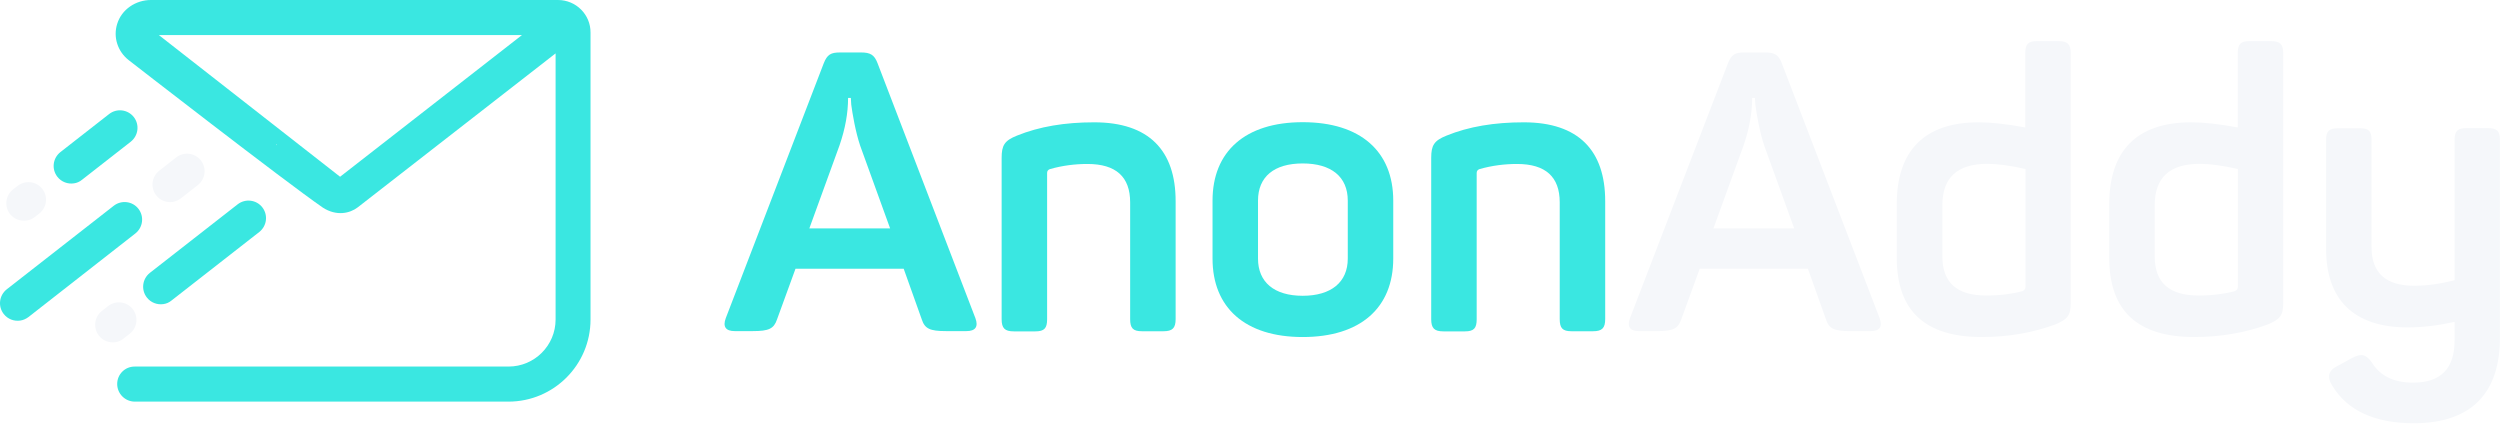
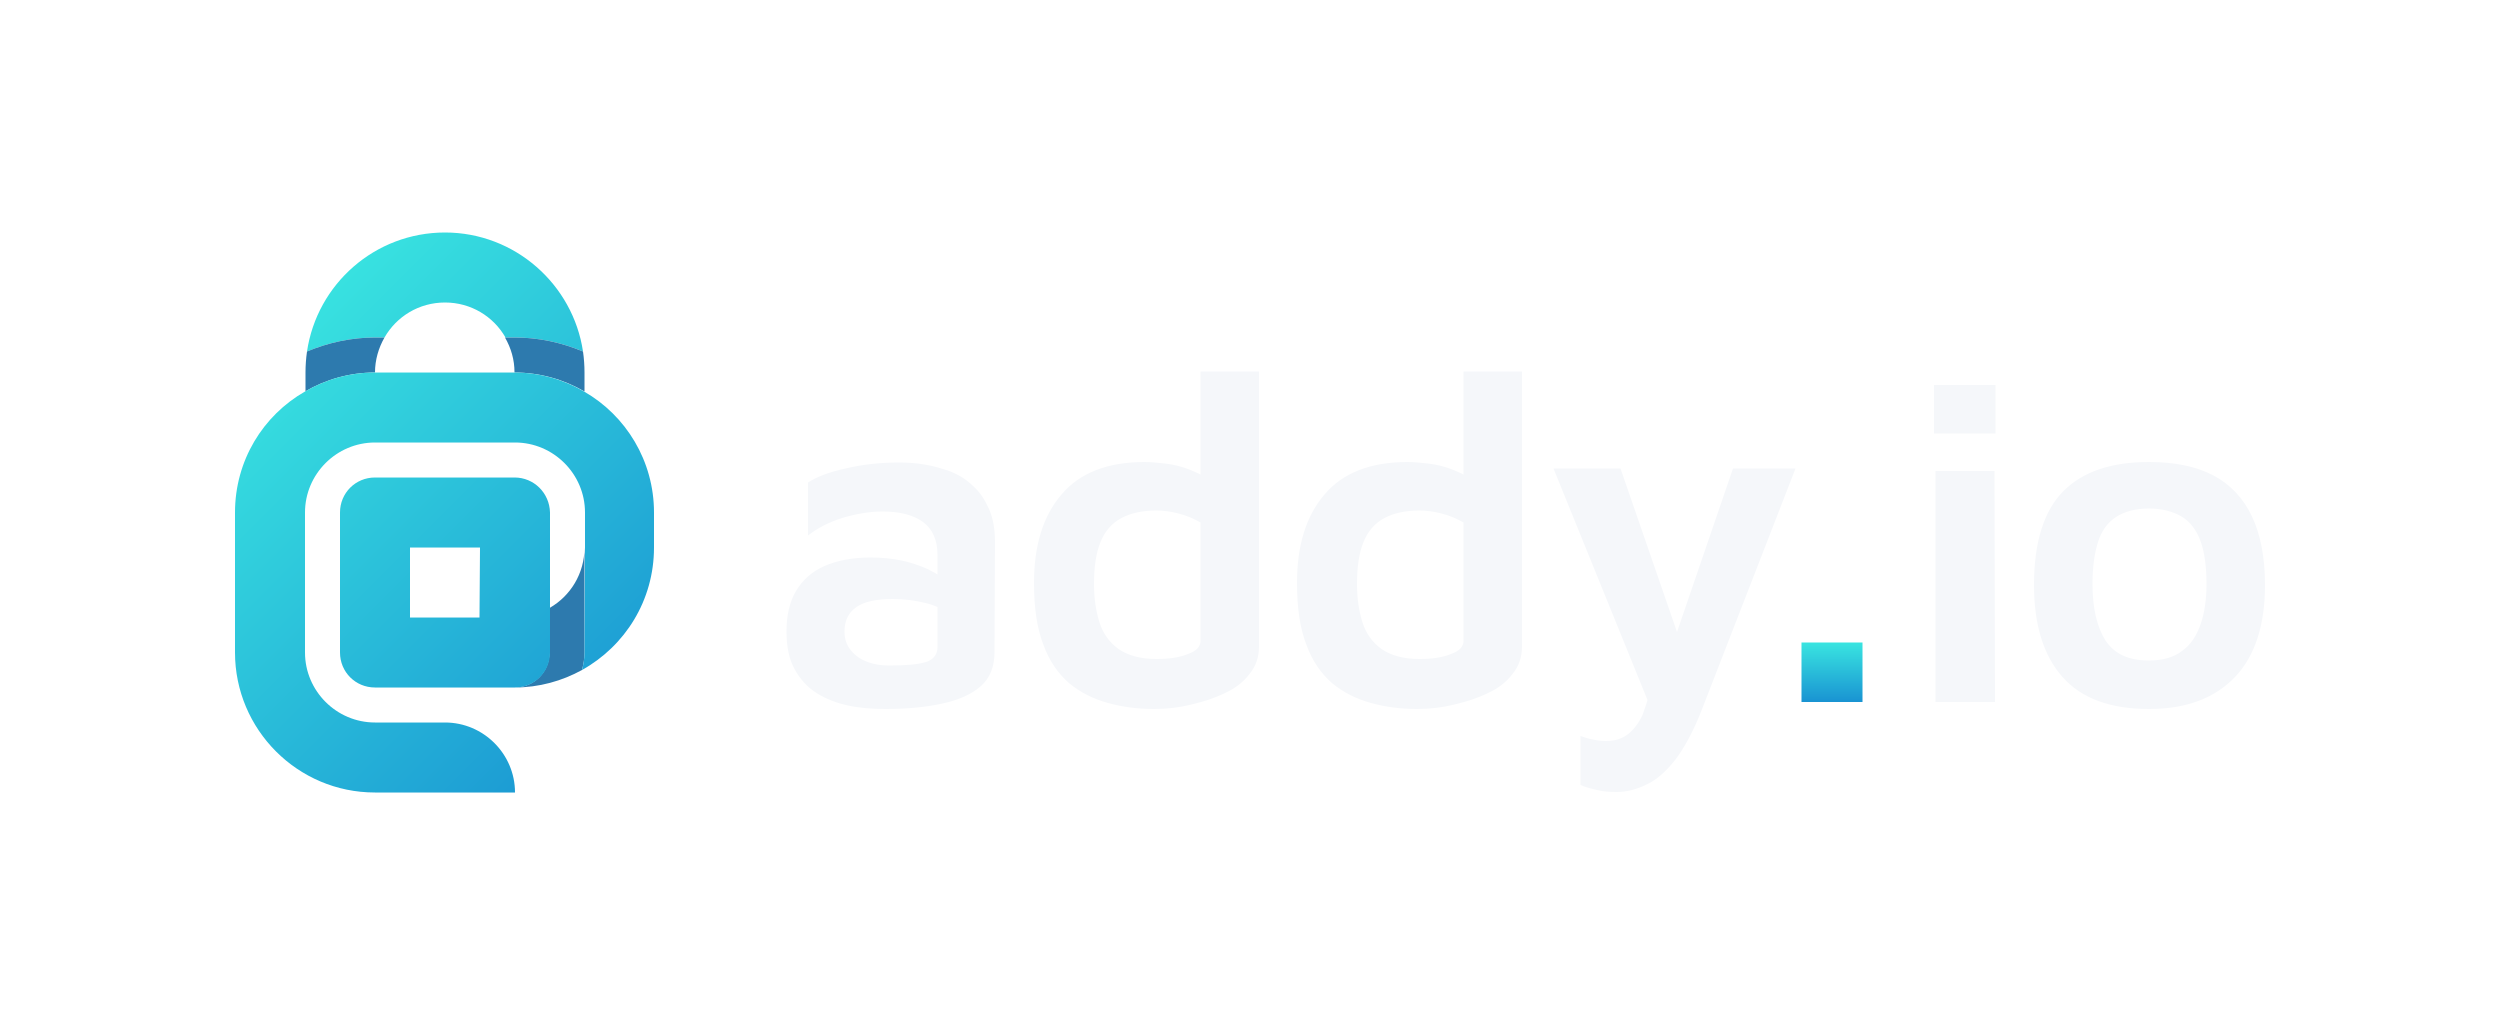
- <svg xmlns="http://www.w3.org/2000/svg" width="295.33" height="50" version="1.1" viewBox="0 0 295.33 50" xml:space="preserve">
+ <svg xmlns="http://www.w3.org/2000/svg" version="1.1" id="Layer_2_00000155846542922620396900000015970894229947532965_" x="0px" y="0px" viewBox="0 0 500 205" style="enable-background:new 0 0 500 205;" xml:space="preserve">
  <style type="text/css">
- 	.st0{fill:#3AE7E1;}
- 	.st1{fill:#F5F7FA;}
+ 	.st0{fill:#2D7AAE;}
+ 	.st1{fill:url(#SVGID_1_);}
+ 	.st2{fill:url(#SVGID_00000132063377550514291660000016070376369432635535_);}
+ 	.st3{fill:url(#SVGID_00000071547632285653584700000013962016137654700675_);}
+ 	.st4{fill:#F5F7FA;}
+ 	.st5{fill:url(#SVGID_00000112609017483261915920000014112234698755220906_);}
</style>
-   <g id="XMLID_1_" transform="matrix(.15571 0 0 .15571 -8.0487 -6.2909)">
-     <g id="XMLID_29_">
-       <path id="XMLID_41_" class="st0" d="m107.8 179.5c-4.6 0.7-9.5-1-12.6-5-4.5-5.8-3.5-14.1 2.3-18.7l37-28.9c5.8-4.5 14.1-3.5 18.7 2.3 4.5 5.8 3.5 14.1-2.3 18.7l-37 28.9c-1.8 1.5-3.9 2.4-6.1 2.7z" style="fill:#3ae7e1" />
+   <g>
+     <g>
+       <g>
+         <g>
+           <g>
+             <g>
+               <path class="st0" d="M116.9,109.5c0,5.2-2.8,9.7-7,12.1v1.9v7c0,3.9-3.1,7-7,7c4.9,0,9.5-1.3,13.5-3.5        c0.3-1.1,0.5-2.3,0.5-3.5V109.5z" />
+               <linearGradient id="SVGID_1_" gradientUnits="userSpaceOnUse" x1="42.708" y1="135.749" x2="130.681" y2="47.776" gradientTransform="matrix(1 0 0 -1 0 206)">
+                 <stop offset="0" style="stop-color:#3AE7E1" />
+                 <stop offset="0.948" style="stop-color:#1993D2" />
+               </linearGradient>
+               <path class="st1" d="M102.9,95.5H75c-3.9,0-7,3.1-7,7v28c0,3.9,3.1,7,7,7h28c3.9,0,7-3.1,7-7v-7v-1.9v-19.1        C109.9,98.6,106.8,95.5,102.9,95.5z M95.9,123.5H82v-14h14L95.9,123.5L95.9,123.5z" />
+             </g>
+             <g>
+               <g>
+                 <linearGradient id="SVGID_00000136373650974520554620000001398413718164066707_" gradientUnits="userSpaceOnUse" x1="67.759" y1="160.8" x2="155.732" y2="72.827" gradientTransform="matrix(1 0 0 -1 0 206)">
+                   <stop offset="0" style="stop-color:#3AE7E1" />
+                   <stop offset="0.948" style="stop-color:#1993D2" />
+                 </linearGradient>
+                 <path style="fill:url(#SVGID_00000136373650974520554620000001398413718164066707_);" d="M76.9,67.5c2.4-4.2,6.9-7,12.1-7         s9.7,2.8,12.1,7h1.9c4.7,0,9.3,1,13.6,2.8c-2-13.4-13.6-23.8-27.6-23.8S63.4,56.8,61.4,70.3c4.3-1.8,8.9-2.8,13.6-2.8H76.9z" />
+                 <path class="st0" d="M61,78.3c4.1-2.4,8.9-3.8,14-3.8c0-2.5,0.7-4.9,1.9-7H75c-4.7,0-9.3,1-13.6,2.8         c-0.2,1.4-0.3,2.8-0.3,4.2v3.8H61z" />
+                 <path class="st0" d="M101,67.5c1.2,2.1,1.9,4.4,1.9,7c5.1,0,9.9,1.4,14,3.8v-3.8c0-1.4-0.1-2.8-0.3-4.2         c-4.3-1.8-8.9-2.8-13.6-2.8H101z" />
+               </g>
+               <linearGradient id="SVGID_00000134237001975571424250000007484391121173169798_" gradientUnits="userSpaceOnUse" x1="42.676" y1="135.717" x2="130.649" y2="47.744" gradientTransform="matrix(1 0 0 -1 0 206)">
+                 <stop offset="0" style="stop-color:#3AE7E1" />
+                 <stop offset="0.948" style="stop-color:#1993D2" />
+               </linearGradient>
+               <path style="fill:url(#SVGID_00000134237001975571424250000007484391121173169798_);" d="M116.9,130.5c0,1.2-0.2,2.4-0.5,3.5        c8.6-4.8,14.4-13.9,14.4-24.5v-7c0-10.3-5.6-19.4-14-24.2c-4.1-2.4-8.9-3.8-14-3.8H75c-5.1,0-9.9,1.4-14,3.8        c-8.4,4.8-14,13.8-14,24.2v28c0,15.4,12.5,28,28,28h28l0,0c0-7.7-6.3-14-14-14l0,0H75c-7.7,0-14-6.3-14-14v-28        c0-7.7,6.3-14,14-14h28c7.7,0,14,6.3,14,14v7L116.9,130.5L116.9,130.5z" />
+             </g>
+           </g>
+         </g>
+       </g>
    </g>
-     <g id="XMLID_30_">
-       <path id="XMLID_40_" class="st1" d="m71.9 207.7c-4.6 0.7-9.5-1-12.6-4.9-4.5-5.8-3.5-14.1 2.3-18.7l3.5-2.7c5.8-4.5 14.1-3.5 18.7 2.3 4.5 5.8 3.5 14.1-2.3 18.7l-3.5 2.7c-1.8 1.4-3.9 2.3-6.1 2.6z" style="fill:#f5f7fa" />
-     </g>
-     <g id="XMLID_31_">
-       <path id="XMLID_39_" class="st0" d="m67.1 283.6c-4.6 0.7-9.5-1-12.6-5-4.5-5.8-3.5-14.1 2.3-18.7l81.2-63.4c5.8-4.5 14.2-3.5 18.7 2.3s3.5 14.1-2.3 18.7l-81.2 63.5c-1.9 1.4-4 2.3-6.1 2.6z" style="fill:#3ae7e1" />
-     </g>
-     <g id="XMLID_34_">
-       <path id="XMLID_38_" class="st1" d="m182.8 193.6c-4.6 0.7-9.5-1-12.6-5-4.5-5.8-3.5-14.1 2.3-18.7l12.9-10.1c5.8-4.5 14.1-3.5 18.7 2.3 4.5 5.8 3.5 14.1-2.3 18.7l-12.9 10.1c-1.9 1.4-4 2.3-6.1 2.7z" style="fill:#f5f7fa" />
-     </g>
-     <g id="XMLID_32_">
-       <path id="XMLID_37_" class="st0" d="m175.7 271.1c-4.6 0.7-9.5-1-12.6-5-4.5-5.8-3.5-14.1 2.3-18.7l66.6-52c5.8-4.5 14.2-3.5 18.7 2.3s3.5 14.1-2.3 18.7l-66.6 52c-1.8 1.5-3.9 2.4-6.1 2.7z" style="fill:#3ae7e1" />
-     </g>
-     <path id="XMLID_36_" class="st1" d="m139.3 300c-4.6 0.7-9.5-1-12.6-5-4.5-5.8-3.5-14.2 2.3-18.7l4.7-3.7c5.8-4.5 14.2-3.5 18.7 2.3s3.5 14.2-2.3 18.7l-4.7 3.7c-1.9 1.5-4 2.4-6.1 2.7z" style="fill:#f5f7fa" />
-     <path id="XMLID_44_" class="st0" d="m475 40.4h-308.8c-11.5 0-22.2 7.1-25.6 18.1-1.6 5.1-1.5 10.3 0 15 1.5 4.8 4.5 9.2 8.7 12.5 0 0 118.3 91.9 147.3 111.9 10.4 6.7 20.5 4.4 26.5-0.2l150.1-116.8v201.9c0 19.7-16 35.7-35.7 35.7h-283.7c-7.3 0-13.2 5.9-13.2 13.2 0 7.4 6 13.4 13.4 13.4h283.4c34.4 0 62.3-27.9 62.3-62.3v-217.7c0.1-13.6-11-24.7-24.7-24.7zm-213.6 110.1 0.1-0.7 0.4 0.6zm48.3 24-137.5-107.5h275.5z" style="fill:#3ae7e1" />
-     <g id="XMLID_81_">
-       <g id="XMLID_4_">
-         <path id="XMLID_25_" class="st0" d="m791.7 281.8c2.4 6.5 0 9.8-6.8 9.8h-15.5c-12.2 0-16.1-1.8-18.4-8.9l-13.7-38.4h-82.1l-14 38.4c-2.4 7.1-6.2 8.9-18.4 8.9h-13.7c-6.8 0-9.2-3.3-6.8-9.8l74.3-193.3c2.7-6.8 5.4-8.3 12.5-8.3h15.8c7.1 0 10.1 1.8 12.5 8zm-87.4-130.8c-3.6-10.7-5.9-24.4-6.8-31.2l-0.3-5.1h-2.1c0 11.3-2.1 23.2-6.5 36l-22.9 63h61.3z" style="fill:#3ae7e1" />
-         <path id="XMLID_28_" class="st0" d="m881.8 133.2c41.6 0 61.8 21.4 61.8 59.8v89.5c0 6.8-2.4 9.2-9.2 9.2h-16.4c-6.8 0-8.9-2.4-8.9-9.2v-88.6c0-19.3-10.7-29.1-32.4-29.1-9.5 0-19 1.2-28.5 3.9-1.5 0.6-2.1 1.5-2.1 3v110.9c0 6.8-2.1 9.2-8.9 9.2h-16.4c-6.8 0-9.2-2.4-9.2-9.2v-122.4c0-9.5 2.1-13.1 11.6-16.9 17-6.9 36.3-10.1 58.6-10.1z" style="fill:#3ae7e1" />
-         <path id="XMLID_65_" class="st0" d="m971.6 192.6c0-37.2 24.7-59.5 68.4-59.5 44 0 68.7 22.3 68.7 59.5v44c0 37.2-24.7 59.5-68.7 59.5-43.7 0-68.4-22.3-68.4-59.5zm102.6 0c0-18.1-12.5-28.2-34.2-28.2s-33.9 10.1-33.9 28.2v44c0 17.8 12.2 28.2 33.9 28.2s34.2-10.4 34.2-28.2z" style="fill:#3ae7e1" />
-         <path id="XMLID_68_" class="st0" d="m1207.7 133.2c41.6 0 61.8 21.4 61.8 59.8v89.5c0 6.8-2.4 9.2-9.2 9.2h-16.4c-6.8 0-8.9-2.4-8.9-9.2v-88.6c0-19.3-10.7-29.1-32.4-29.1-9.5 0-19 1.2-28.5 3.9-1.5 0.6-2.1 1.5-2.1 3v110.9c0 6.8-2.1 9.2-8.9 9.2h-16.4c-6.8 0-9.2-2.4-9.2-9.2v-122.4c0-9.5 2.1-13.1 11.6-16.9 16.9-6.9 36.3-10.1 58.6-10.1z" style="fill:#3ae7e1" />
+     <g>
+       <g>
+         <path class="st4" d="M194.6,97.2c-1.3-1.3-2.8-2.2-4.5-2.9c-1.7-0.6-3.4-1.1-5.2-1.4c-1.8-0.3-3.5-0.4-5.1-0.4     c-3.8,0-7.4,0.4-10.7,1.2c-3.3,0.7-5.8,1.7-7.5,2.8v10.6c1.8-1.4,4-2.6,6.8-3.5c2.7-0.8,5.4-1.3,8.1-1.3c3.5,0,6.2,0.7,8.1,2.1     c1.9,1.4,2.9,3.6,2.9,6.6v3.9c-0.6-0.4-1.3-0.7-2-1.1c-1.6-0.7-3.3-1.3-5.2-1.7c-1.9-0.4-4-0.6-6.2-0.6c-3.6,0-6.7,0.6-9.2,1.7     c-2.5,1.1-4.4,2.8-5.7,5s-1.9,4.9-1.9,8.1c0,3,0.5,5.5,1.6,7.5c1.1,2,2.5,3.6,4.4,4.8c1.9,1.2,4,2,6.3,2.5     c2.3,0.5,4.8,0.7,7.5,0.7c4.4,0,8.3-0.4,11.4-1.1c3.3-0.7,5.9-1.9,7.7-3.5c1.8-1.6,2.7-3.9,2.7-6.7l0.1-22.1     c0-2.6-0.4-4.8-1.2-6.6S196,98.4,194.6,97.2z M185.2,132.4c-1.6,0.5-4,0.7-7.4,0.7c-1.5,0-2.9-0.2-4.3-0.7     c-1.3-0.5-2.4-1.2-3.3-2.3c-0.9-1.1-1.3-2.3-1.3-3.8c0-2.2,0.8-3.8,2.4-4.9c1.6-1.1,4-1.6,7.3-1.6c2.3,0,4.5,0.3,6.5,0.8     c0.9,0.2,1.7,0.5,2.4,0.8v8C187.5,130.9,186.7,131.9,185.2,132.4z" />
+         <path class="st4" d="M240.1,94.9c-0.6-0.3-1.3-0.6-2-0.9c-1.7-0.7-3.4-1.1-5.1-1.3c-1.7-0.2-3.1-0.3-4.1-0.3     c-7.4,0-13,2.2-16.6,6.5c-3.7,4.3-5.5,10.2-5.5,17.7c0,5,0.6,9.1,1.9,12.4c1.2,3.3,3,5.8,5.2,7.7c2.2,1.8,4.8,3.1,7.7,3.9     c2.9,0.8,6,1.2,9.2,1.2c2.6,0,5.1-0.3,7.5-0.9c2.5-0.6,4.7-1.3,6.7-2.3c2-0.9,3.7-2.2,4.9-3.8c1.3-1.6,1.9-3.4,1.9-5.5v-55h-11.7     V94.9z M240.1,128.2c0,1.1-0.8,2-2.5,2.6c-1.7,0.7-3.8,1-6.3,1c-3.2,0-5.7-0.7-7.6-2c-1.8-1.3-3.1-3.1-3.8-5.3s-1.1-4.8-1.1-7.7     c0-3.4,0.4-6.2,1.3-8.4c0.9-2.2,2.3-3.8,4.2-4.8c1.9-1,4.2-1.5,7-1.5c1.4,0,2.9,0.2,4.4,0.6c1.6,0.4,3,1,4.4,1.8V128.2z" />
+         <path class="st4" d="M292.7,94.9c-0.6-0.3-1.3-0.6-2-0.9c-1.7-0.7-3.4-1.1-5.1-1.3s-3.1-0.3-4.1-0.3c-7.4,0-13,2.2-16.6,6.5     c-3.7,4.3-5.5,10.2-5.5,17.7c0,5,0.6,9.1,1.9,12.4c1.2,3.3,3,5.8,5.2,7.7c2.2,1.8,4.8,3.1,7.7,3.9c2.9,0.8,6,1.2,9.2,1.2     c2.6,0,5.1-0.3,7.5-0.9c2.5-0.6,4.7-1.3,6.7-2.3c2-0.9,3.7-2.2,4.9-3.8c1.3-1.6,1.9-3.4,1.9-5.5v-55h-11.7V94.9z M292.7,128.2     c0,1.1-0.8,2-2.5,2.6c-1.7,0.7-3.8,1-6.3,1c-3.2,0-5.7-0.7-7.6-2c-1.8-1.3-3.1-3.1-3.8-5.3s-1.1-4.8-1.1-7.7     c0-3.4,0.4-6.2,1.3-8.4c0.9-2.2,2.3-3.8,4.2-4.8c1.9-1,4.2-1.5,7-1.5c1.4,0,2.9,0.2,4.4,0.6c1.6,0.4,3,1,4.4,1.8V128.2z" />
+         <path class="st4" d="M346.6,93.7l-11.2,32.7l-11.3-32.7h-13.4l18.8,46.3c-0.3,1.1-0.7,2.1-1,3c-0.8,1.7-1.8,3-3,3.9     c-1.2,0.9-2.6,1.3-4.3,1.3c-0.9,0-1.8-0.1-2.6-0.3c-0.8-0.1-1.6-0.4-2.5-0.7v9.8c0.9,0.4,2,0.7,3.3,1c1.2,0.3,2.5,0.4,3.9,0.4     c2,0,4-0.5,6-1.5c2-0.9,3.9-2.6,5.8-5c1.8-2.4,3.6-5.7,5.2-9.8l18.8-48.4H346.6z" />
      </g>
-       <g id="XMLID_24_">
-         <path id="XMLID_70_" class="st1" d="m1477.7 281.8c2.4 6.5 0 9.8-6.8 9.8h-15.5c-12.2 0-16.1-1.8-18.4-8.9l-13.7-38.4h-82.1l-14 38.4c-2.4 7.1-6.2 8.9-18.4 8.9h-13.7c-6.8 0-9.2-3.3-6.8-9.8l74.3-193.3c2.7-6.8 5.4-8.3 12.5-8.3h15.8c7.1 0 10.1 1.8 12.5 8zm-87.5-130.8c-3.6-10.7-5.9-24.4-6.8-31.2l-0.3-5.1h-2.1c0 11.3-2.1 23.2-6.5 36l-22.9 63h61.3z" style="fill:#f5f7fa" />
-         <path id="XMLID_73_" class="st1" d="m1490.7 195.3c0-40.4 20.8-62.1 62.1-62.1 9.2 0 20.8 1.2 35.4 3.9v-56.3c0-6.8 2.1-9.2 8.9-9.2h16.4c6.8 0 9.2 2.4 9.2 9.2v189.4c0 9.5-2.4 12.5-11.9 16.4-16.9 6.2-35.4 9.5-55.6 9.5-43.1 0-64.5-19.9-64.5-60.1zm97.6-26.7c-11.9-2.7-21.4-3.9-28.8-3.9-22.9 0-34.2 10.4-34.2 31.5v38.7c0 19.9 11 29.7 33.3 29.7 10.4 0 19.6-1.2 27.4-3.3 1.5-0.6 2.4-1.8 2.4-3.3v-89.4z" style="fill:#f5f7fa" />
-         <path id="XMLID_76_" class="st1" d="m1651.9 195.3c0-40.4 20.8-62.1 62.1-62.1 9.2 0 20.8 1.2 35.4 3.9v-56.3c0-6.8 2.1-9.2 8.9-9.2h16.4c6.8 0 9.2 2.4 9.2 9.2v189.4c0 9.5-2.4 12.5-11.9 16.4-16.9 6.2-35.4 9.5-55.6 9.5-43.1 0-64.5-19.9-64.5-60.1zm97.5-26.7c-11.9-2.7-21.4-3.9-28.8-3.9-22.9 0-34.2 10.4-34.2 31.5v38.7c0 19.9 11 29.7 33.3 29.7 10.4 0 19.6-1.2 27.4-3.3 1.5-0.6 2.4-1.8 2.4-3.3v-89.4z" style="fill:#f5f7fa" />
-         <path id="XMLID_79_" class="st1" d="m1939.1 137.6c6.8 0 9.2 2.1 9.2 8.9v150.2c0 40.7-20.5 64.8-65.4 64.8-29.4 0-50.3-9.5-61.8-28.5-4.2-6.5-3-11.6 3.9-14.9l11.3-6.2c7.1-3.6 10.4-2.7 14.9 3.6 6.2 10.1 16.6 15.2 31.2 15.2 21.1 0 31.5-10.7 31.5-32.1v-14c-12.2 2.7-24.1 4.2-35.4 4.2-41.6 0-62.1-21.4-62.1-59.8v-82.4c0-6.8 2.4-8.9 9.2-8.9h16.4c6.8 0 8.9 2.1 8.9 8.9v81.2c0 19.6 10.7 29.4 32.4 29.4 9.8 0 19.9-1.5 30.6-4.2v-106.5c0-6.8 2.4-8.9 9.2-8.9z" style="fill:#f5f7fa" />
-       </g>
+       <linearGradient id="SVGID_00000034810394409234836000000003050705981277782422_" gradientUnits="userSpaceOnUse" x1="366.4" y1="77.811" x2="366.4" y2="64.922" gradientTransform="matrix(1 0 0 -1 0 206)">
+         <stop offset="0" style="stop-color:#3AE7E1" />
+         <stop offset="0.948" style="stop-color:#1993D2" />
+       </linearGradient>
+       <path style="fill:url(#SVGID_00000034810394409234836000000003050705981277782422_);" d="M360.3,140.4v-11.9h12.2v11.9H360.3z" />
+       <path class="st4" d="M386.8,86.7V77h12.3v9.7H386.8z M387.1,140.4V94.2h11.8l0.1,46.2H387.1z" />
+       <path class="st4" d="M429.8,141.8c-7.7,0-13.5-2.1-17.3-6.4c-3.8-4.3-5.7-10.4-5.7-18.4c0-8.6,2-14.9,5.9-18.8    c3.9-3.9,9.6-5.8,17.1-5.8c5.2,0,9.5,0.9,12.9,2.7c3.4,1.8,6,4.6,7.7,8.2s2.6,8.2,2.6,13.7c0,8-2,14.2-6,18.4    C443,139.6,437.3,141.8,429.8,141.8z M429.8,132.1c2.7,0,4.9-0.6,6.6-1.9c1.7-1.2,2.9-3,3.7-5.3c0.8-2.3,1.2-5,1.2-8.1    c0-3.5-0.4-6.4-1.2-8.6c-0.8-2.2-2.1-3.9-3.8-4.9c-1.7-1-3.9-1.6-6.5-1.6c-2.7,0-4.9,0.6-6.6,1.7s-2.9,2.8-3.6,5s-1.1,5-1.1,8.4    c0,4.9,0.9,8.6,2.6,11.3C422.9,130.8,425.7,132.1,429.8,132.1z" />
    </g>
  </g>
</svg>
